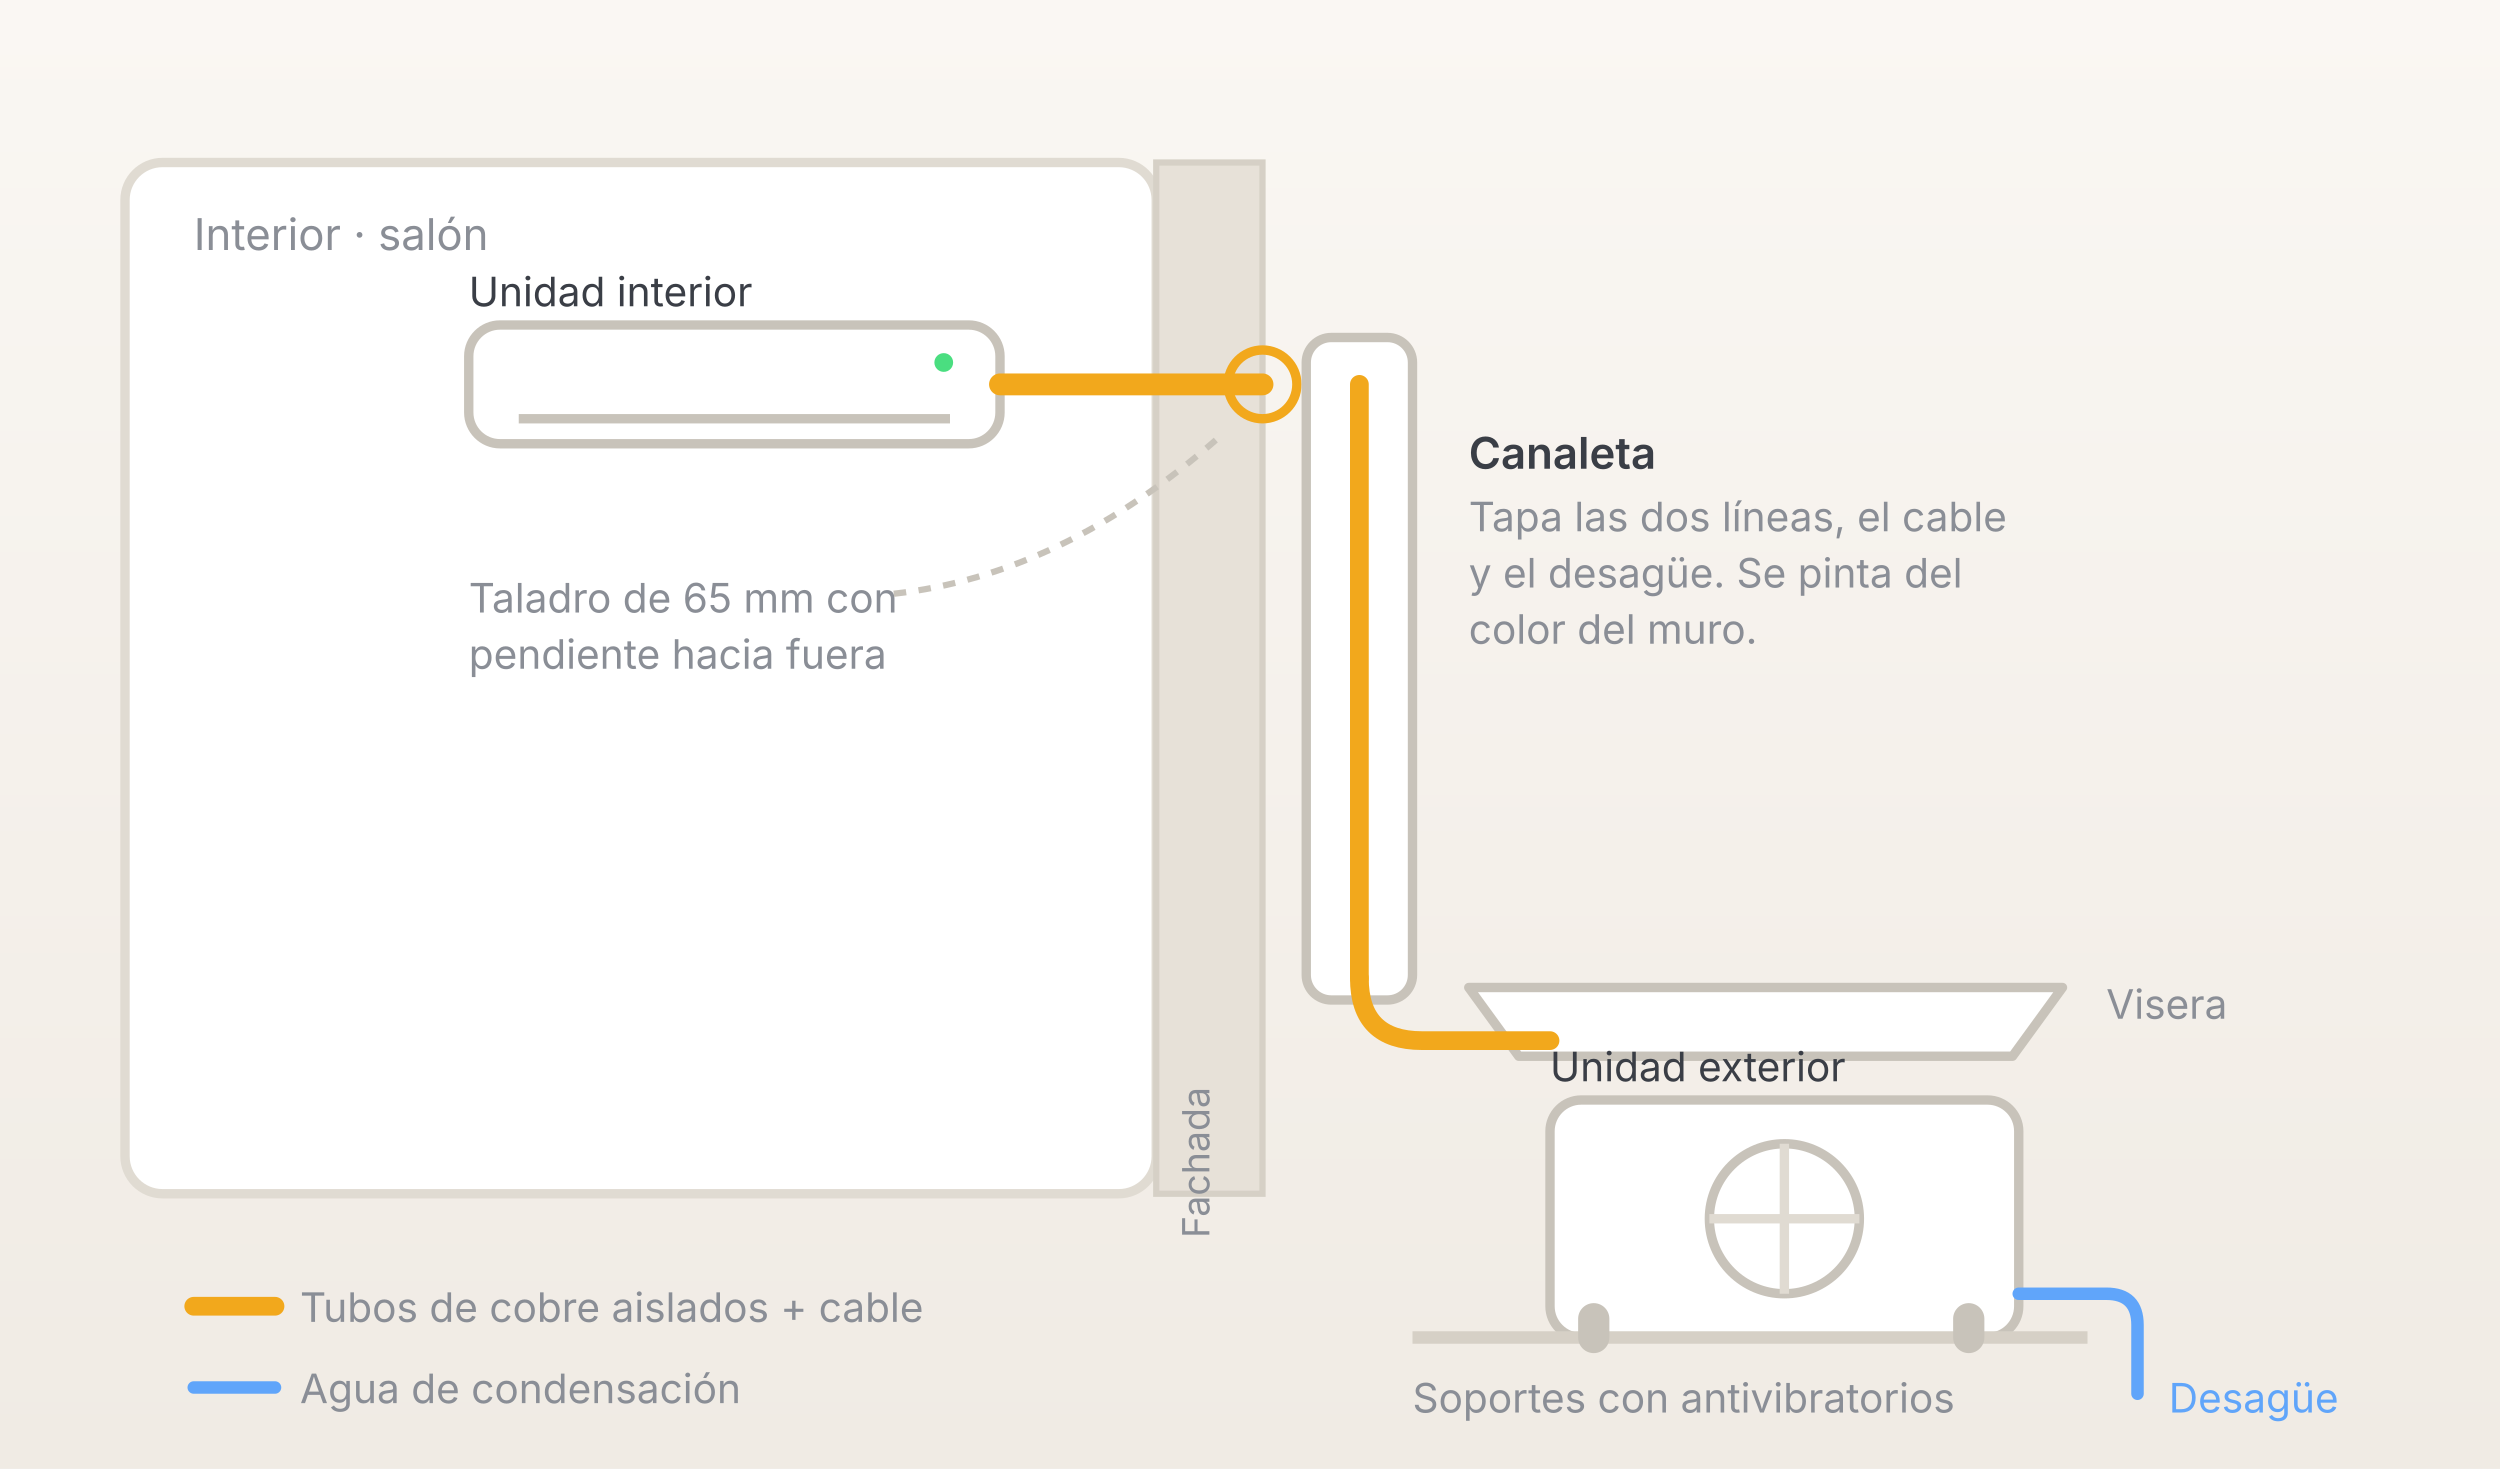
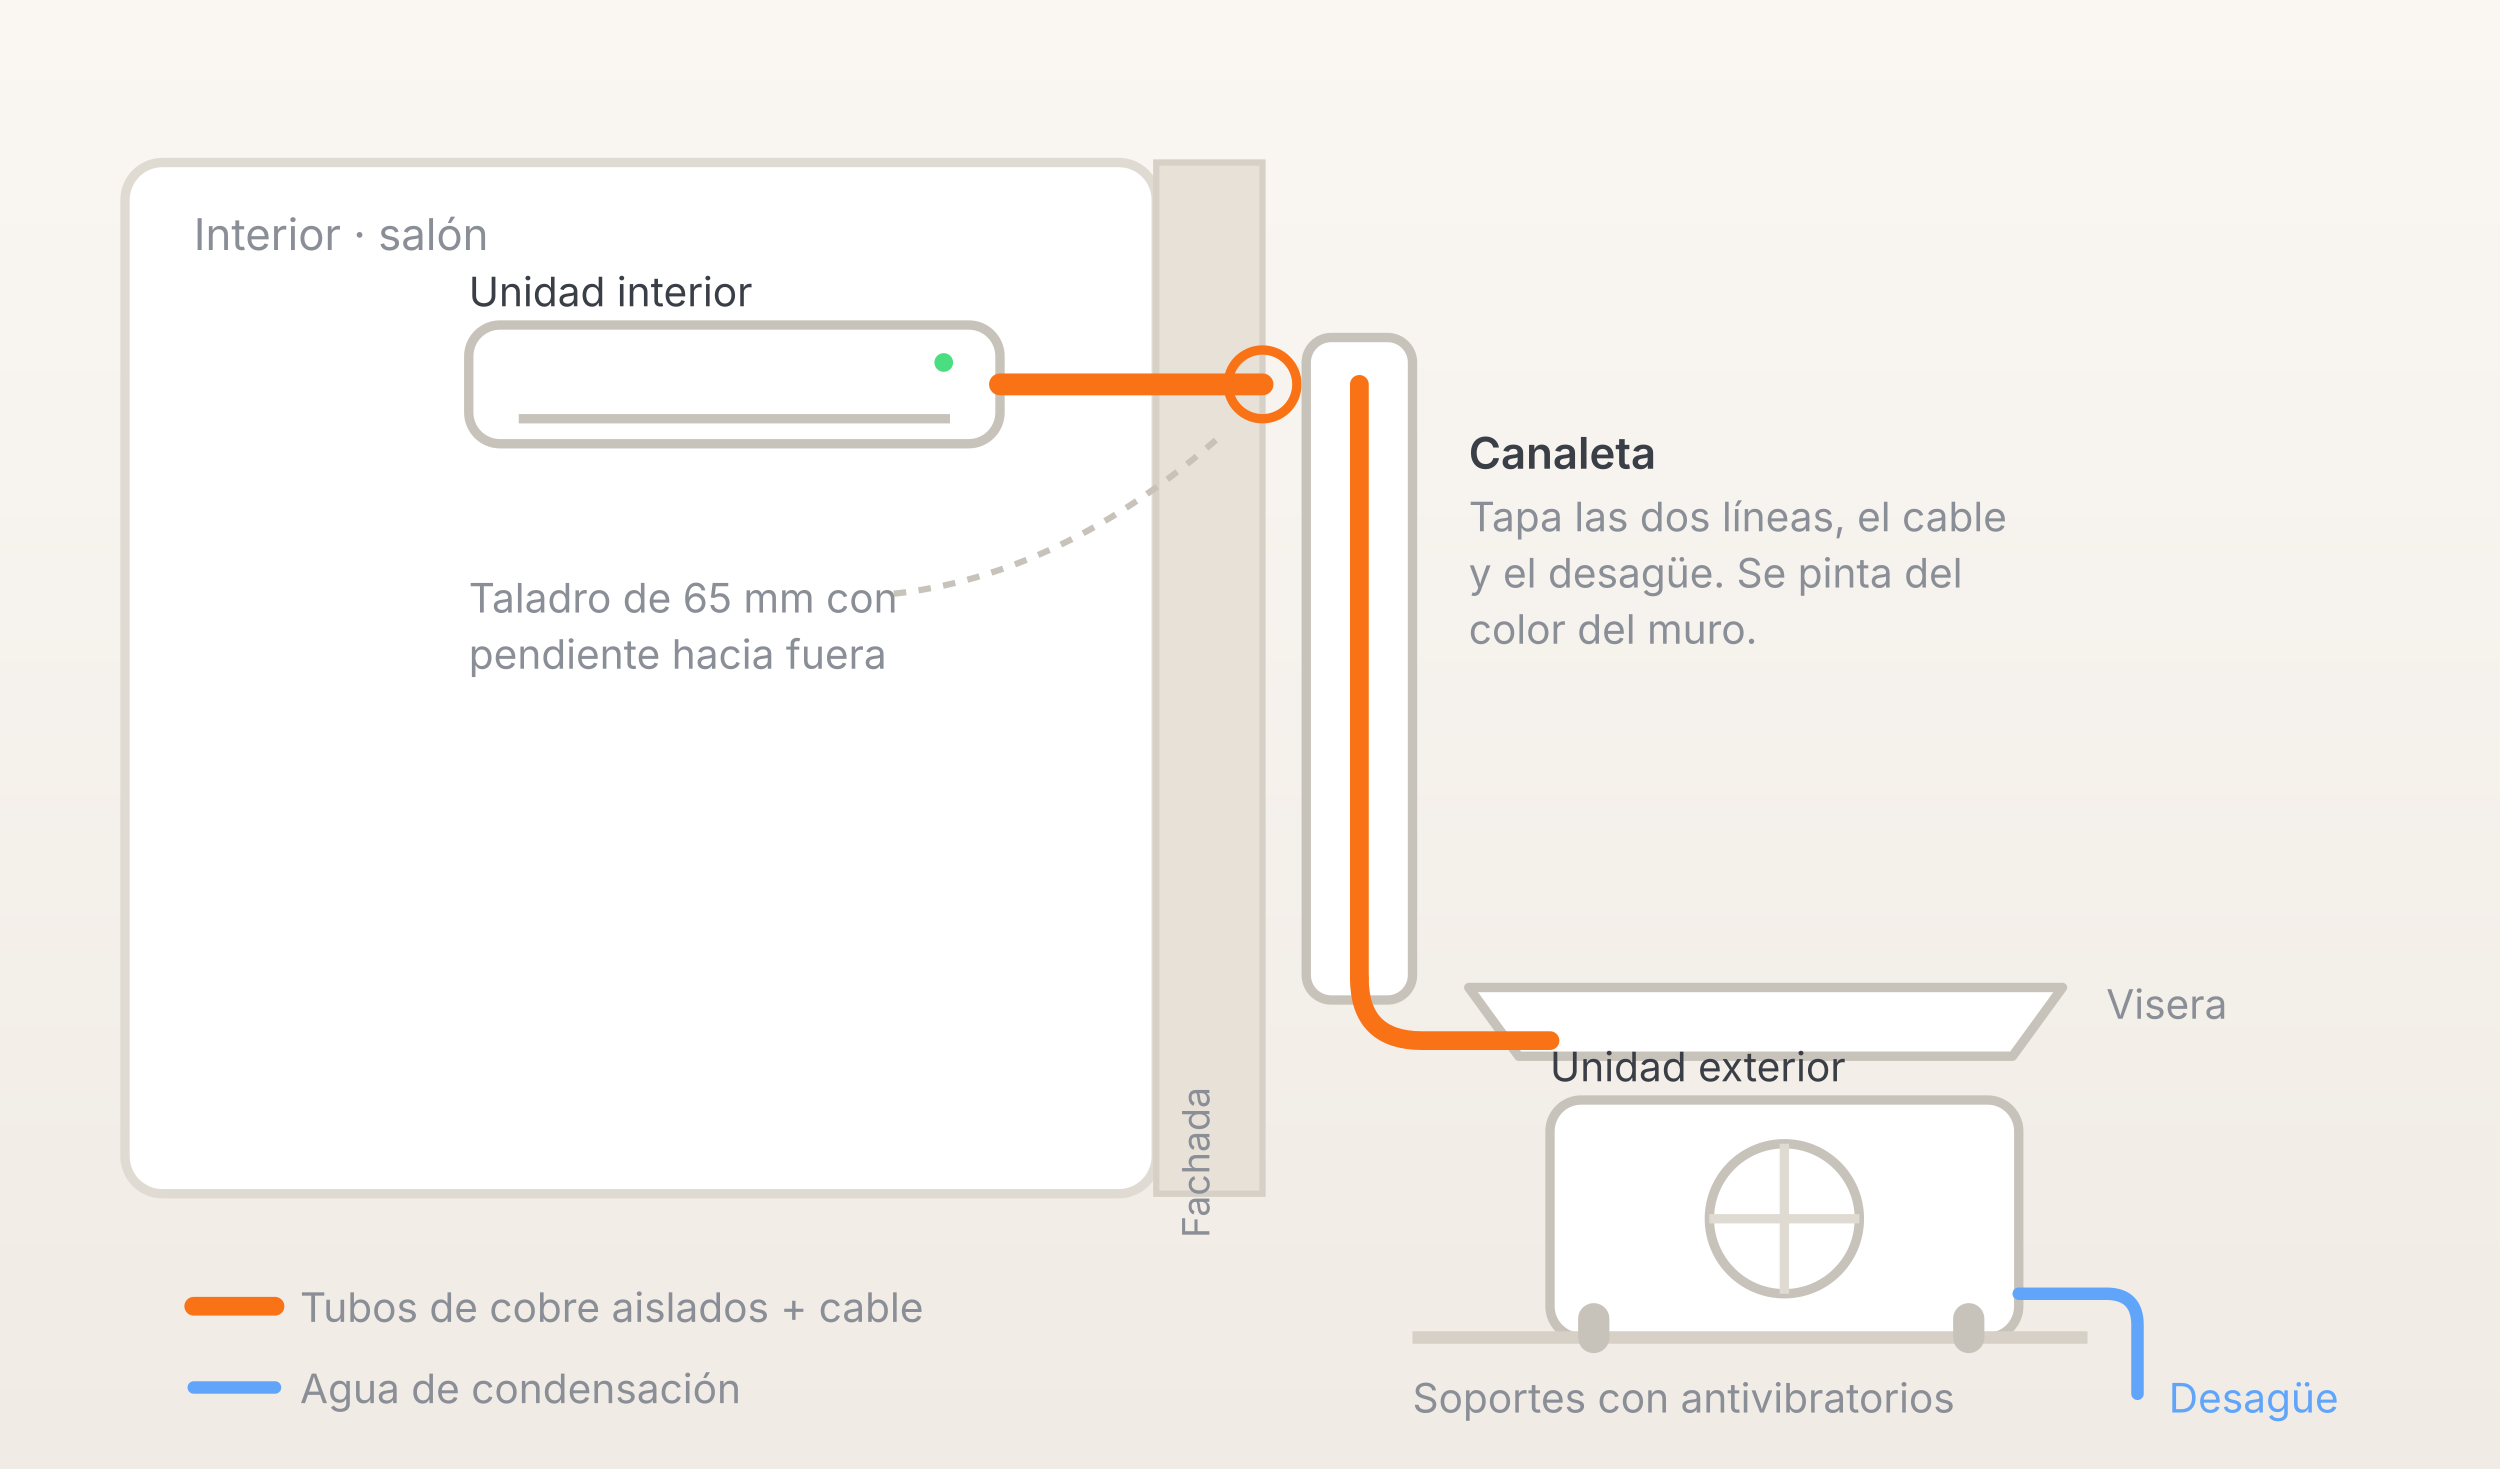
<svg xmlns="http://www.w3.org/2000/svg" viewBox="0 0 800 470" width="800" height="470" role="img" aria-label="Sección de una vivienda: el split interior atraviesa la pared, la línea baja por la fachada dentro de una canaleta pintada del color del muro y llega a la unidad exterior, que va sobre soportes con antivibratorios y con una visera encima">
  <defs>
    <linearGradient id="tf-bg" x1="0" y1="0" x2="0" y2="1">
      <stop offset="0" stop-color="#FAF7F3" />
      <stop offset="1" stop-color="#F0EBE4" />
    </linearGradient>
  </defs>
  <rect width="800" height="470" fill="url(#tf-bg)" />
  <rect x="40" y="52" width="330" height="330" rx="12" fill="#FFFFFF" />
  <rect x="40" y="52" width="330" height="330" rx="12" fill="none" stroke="#E0DBD2" stroke-width="3" />
  <text x="62" y="80" font-family="Inter, sans-serif" font-size="14" fill="#8A8E96">Interior · salón</text>
  <rect x="150" y="104" width="170" height="38" rx="10" fill="#FFFFFF" />
  <rect x="150" y="104" width="170" height="38" rx="10" fill="none" stroke="#C8C3BA" stroke-width="3" />
  <path d="M166 134h138" stroke="#C8C3BA" stroke-width="3" />
  <circle cx="302" cy="116" r="3" fill="#4ADE80" />
  <text x="150" y="98" font-family="Inter, sans-serif" font-size="13" fill="#3A3E46">Unidad interior</text>
  <rect x="370" y="52" width="34" height="330" fill="#E7E1D8" />
  <rect x="370" y="52" width="34" height="330" fill="none" stroke="#D6D0C6" stroke-width="2" />
  <text x="387" y="372" font-family="Inter, sans-serif" font-size="12" fill="#8A8E96" text-anchor="middle" transform="rotate(-90 387 372)">Fachada</text>
-   <path d="M320 123h84" stroke="#F2A81C" stroke-width="7" stroke-linecap="round" />
-   <circle cx="404" cy="123" r="11" fill="none" stroke="#F2A81C" stroke-width="3" />
+   <path d="M320 123h84" stroke="#F97316" stroke-width="7" stroke-linecap="round" />
+   <circle cx="404" cy="123" r="11" fill="none" stroke="#F97316" stroke-width="3" />
  <text x="150" y="196" font-family="Inter, sans-serif" font-size="13" fill="#8A8E96">Taladro de 65 mm con</text>
  <text x="150" y="214" font-family="Inter, sans-serif" font-size="13" fill="#8A8E96">pendiente hacia fuera</text>
  <path d="M286 190q54 -6 104 -50" stroke="#C8C3BA" stroke-width="2" fill="none" stroke-dasharray="4 4" />
  <rect x="418" y="108" width="34" height="212" rx="8" fill="#FFFFFF" />
  <rect x="418" y="108" width="34" height="212" rx="8" fill="none" stroke="#C8C3BA" stroke-width="3" />
-   <path d="M435 123v190" stroke="#F2A81C" stroke-width="6" stroke-linecap="round" />
+   <path d="M435 123v190" stroke="#F97316" stroke-width="6" stroke-linecap="round" />
  <text x="470" y="150" font-family="Inter, sans-serif" font-size="14" fill="#3A3E46" font-weight="600">Canaleta</text>
  <text x="470" y="170" font-family="Inter, sans-serif" font-size="13" fill="#8A8E96">Tapa las dos líneas, el cable</text>
  <text x="470" y="188" font-family="Inter, sans-serif" font-size="13" fill="#8A8E96">y el desagüe. Se pinta del</text>
  <text x="470" y="206" font-family="Inter, sans-serif" font-size="13" fill="#8A8E96">color del muro.</text>
  <path d="M470 316h190l-16 22H486z" fill="#FFFFFF" stroke="#C8C3BA" stroke-width="3" stroke-linejoin="round" />
  <text x="674" y="326" font-family="Inter, sans-serif" font-size="13" fill="#8A8E96">Visera</text>
  <rect x="496" y="352" width="150" height="76" rx="10" fill="#FFFFFF" />
  <rect x="496" y="352" width="150" height="76" rx="10" fill="none" stroke="#C8C3BA" stroke-width="3" />
  <circle cx="571" cy="390" r="24" fill="none" stroke="#C8C3BA" stroke-width="3" />
  <path d="M571 366v48M547 390h48" stroke="#E0DBD2" stroke-width="3" />
  <text x="496" y="346" font-family="Inter, sans-serif" font-size="13" fill="#3A3E46">Unidad exterior</text>
-   <path d="M435 313q0 20 20 20h41" stroke="#F2A81C" stroke-width="6" fill="none" stroke-linecap="round" />
+   <path d="M435 313q0 20 20 20h41" stroke="#F97316" stroke-width="6" fill="none" stroke-linecap="round" />
  <path d="M452 428h216" stroke="#D6D0C6" stroke-width="4" />
  <path d="M510 428v-6M630 428v-6" stroke="#C8C3BA" stroke-width="10" stroke-linecap="round" />
  <text x="452" y="452" font-family="Inter, sans-serif" font-size="13" fill="#8A8E96">Soportes con antivibratorios</text>
  <path d="M646 414h28q10 0 10 10v22" stroke="#60A5FA" stroke-width="4" fill="none" stroke-linecap="round" />
  <text x="694" y="452" font-family="Inter, sans-serif" font-size="13" fill="#60A5FA">Desagüe</text>
  <g>
-     <path d="M62 418h26" stroke="#F2A81C" stroke-width="6" stroke-linecap="round" />
+     <path d="M62 418h26" stroke="#F97316" stroke-width="6" stroke-linecap="round" />
    <text x="96" y="423" font-family="Inter, sans-serif" font-size="13" fill="#8A8E96">Tubos de cobre aislados + cable</text>
    <path d="M62 444h26" stroke="#60A5FA" stroke-width="4" stroke-linecap="round" />
    <text x="96" y="449" font-family="Inter, sans-serif" font-size="13" fill="#8A8E96">Agua de condensación</text>
  </g>
</svg>
